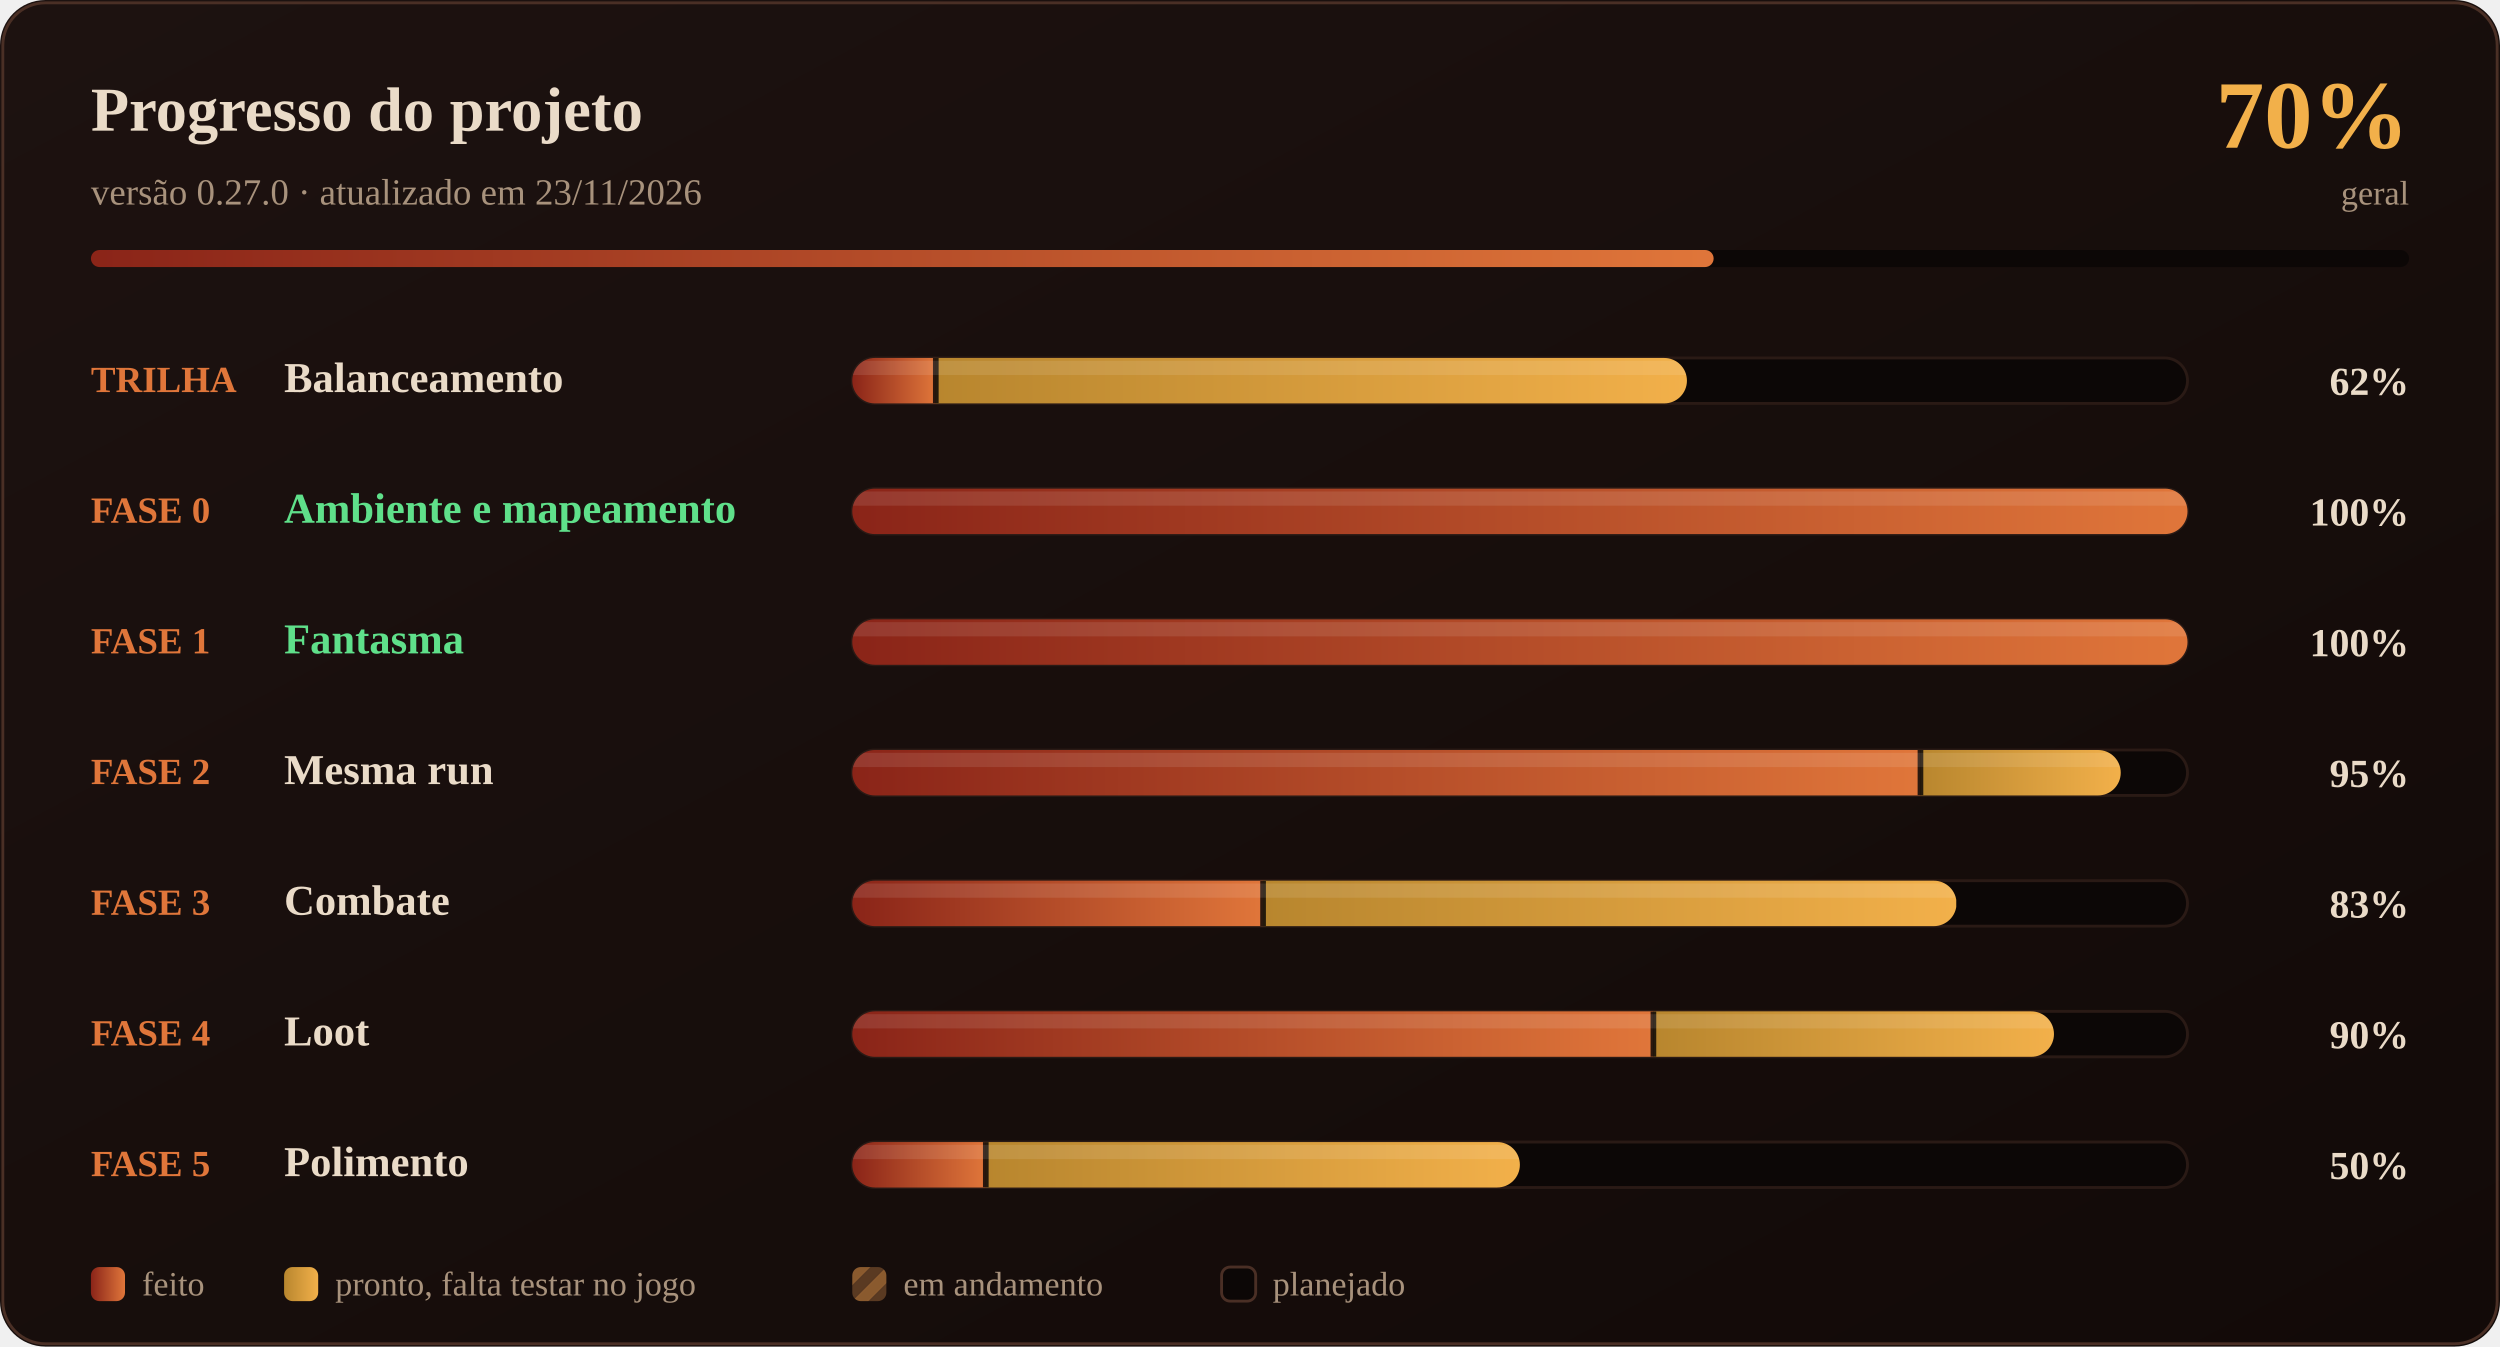
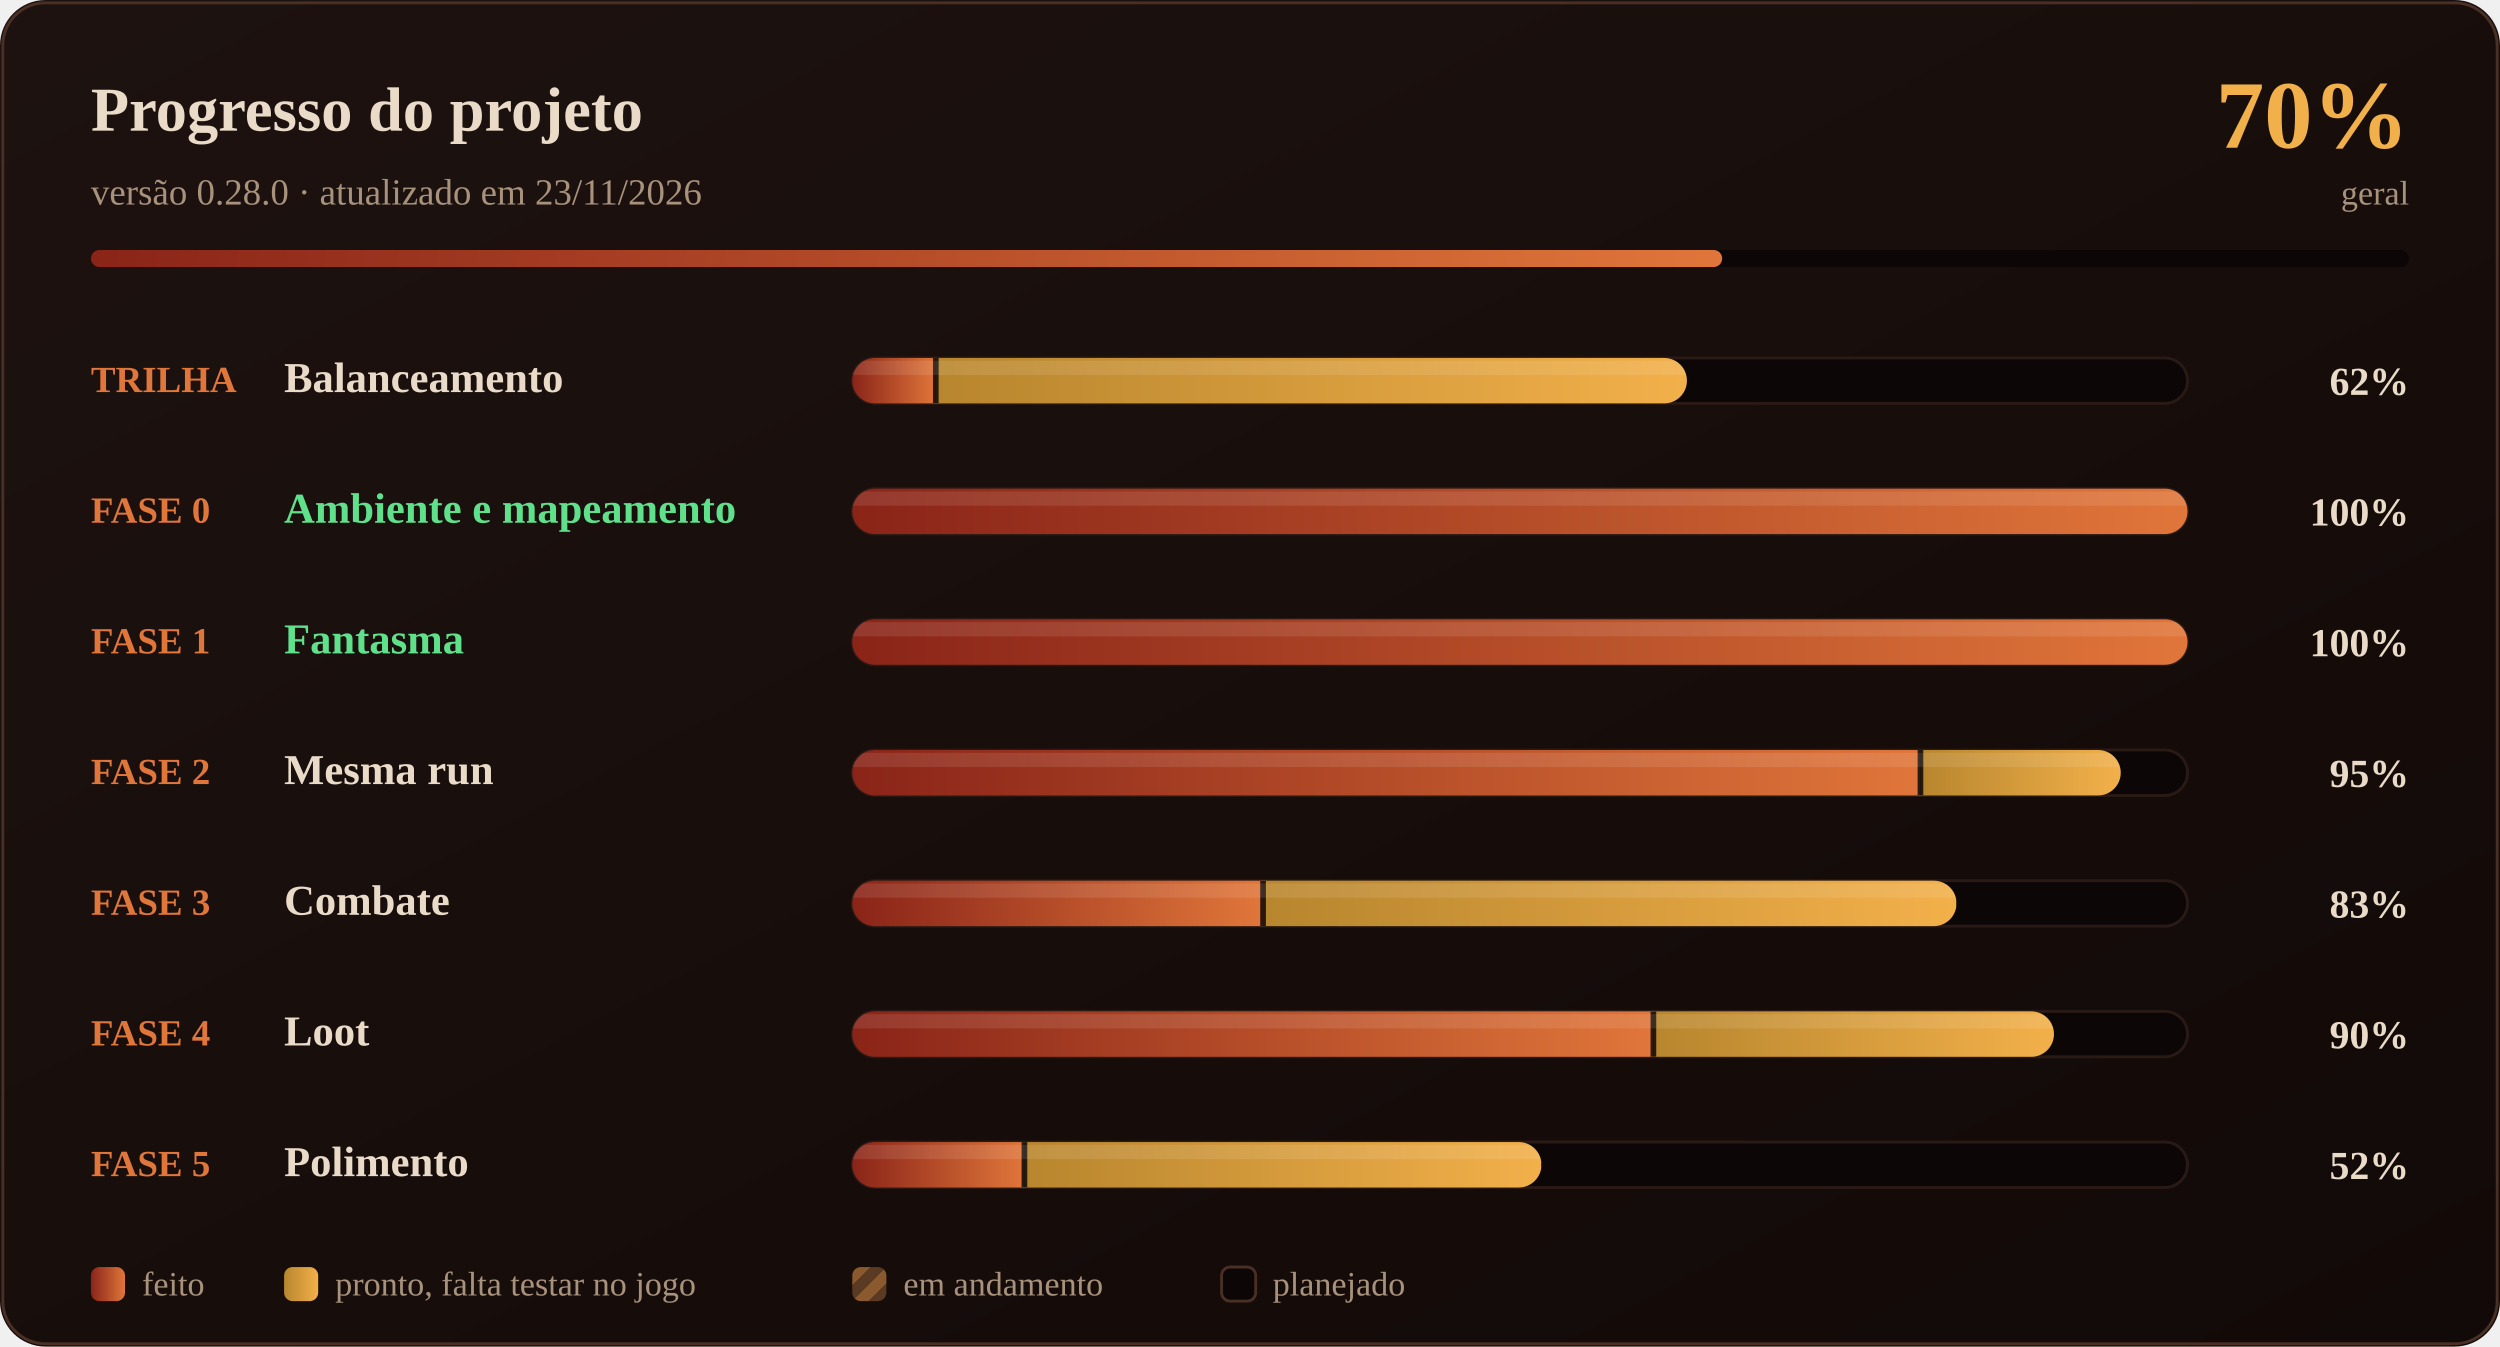
<svg xmlns="http://www.w3.org/2000/svg" width="880" height="474" viewBox="0 0 880 474" font-family="Georgia, 'Times New Roman', serif">
  <defs>
    <linearGradient id="fundo" x1="0" y1="0" x2="1" y2="1">
      <stop offset="0" stop-color="#1d1210" />
      <stop offset="1" stop-color="#120a08" />
    </linearGradient>
    <linearGradient id="fogo" x1="0" y1="0" x2="1" y2="0">
      <stop offset="0" stop-color="#8a2418" />
      <stop offset="1" stop-color="#e0763a" />
    </linearGradient>
    <linearGradient id="teste" x1="0" y1="0" x2="1" y2="0">
      <stop offset="0" stop-color="#b8862e" />
      <stop offset="1" stop-color="#f2b04a" />
    </linearGradient>
    <pattern id="andamento" width="8" height="8" patternUnits="userSpaceOnUse" patternTransform="rotate(45)">
      <rect width="8" height="8" fill="#5a3a22" />
      <rect width="4" height="8" fill="#8a5a2e" />
    </pattern>
  </defs>
  <rect width="880" height="474" rx="16" fill="url(#fundo)" />
  <rect x="1" y="1" width="878" height="472" rx="15" fill="none" stroke="#4a2f25" />
  <text x="32" y="46" fill="#eadbc8" font-size="22" font-weight="700">Progresso do projeto</text>
-   <text x="32" y="72" fill="#a8927c" font-size="13">versão 0.27.0 · atualizado em 23/11/2026</text>
+   <text x="32" y="72" fill="#a8927c" font-size="13">versão 0.28.0 · atualizado em 23/11/2026</text>
  <text x="848" y="52" fill="#f2b04a" font-size="34" font-weight="800" text-anchor="end">70%</text>
  <text x="848" y="72" fill="#a8927c" font-size="12" text-anchor="end">geral</text>
  <rect x="32" y="88" width="816" height="6" rx="3" fill="#0c0706" />
-   <rect x="32" y="88" width="571.2" height="6" rx="3" fill="url(#fogo)" />
+   <rect x="32" y="88" width="574.2" height="6" rx="3" fill="url(#fogo)" />
  <text x="32" y="138" fill="#e0763a" font-size="13" font-weight="700">TRILHA</text>
  <text x="100" y="138" fill="#eadbc8" font-size="15" font-weight="600">Balanceamento</text>
  <rect x="300" y="126" width="470" height="16" rx="8" fill="#0c0706" stroke="#2a1a15" />
  <clipPath id="barra0">
    <rect x="300" y="126" width="293.8" height="16" rx="8" />
  </clipPath>
  <g clip-path="url(#barra0)">
    <rect x="300.0" y="126" width="29.4" height="16" fill="url(#fogo)" />
    <rect x="329.4" y="126" width="264.4" height="16" fill="url(#teste)" />
    <rect x="328.4" y="126" width="2" height="16" fill="#0c0706" opacity="0.85" />
    <rect x="300" y="127" width="293.8" height="5" fill="#fff" opacity="0.10" />
  </g>
  <text x="848" y="139" fill="#eadbc8" font-size="14" font-weight="700" text-anchor="end">62%</text>
  <text x="32" y="184" fill="#e0763a" font-size="13" font-weight="700">FASE 0</text>
  <text x="100" y="184" fill="#5fe08a" font-size="15" font-weight="600">Ambiente e mapeamento</text>
  <rect x="300" y="172" width="470" height="16" rx="8" fill="#0c0706" stroke="#2a1a15" />
  <clipPath id="barra1">
    <rect x="300" y="172" width="470.0" height="16" rx="8" />
  </clipPath>
  <g clip-path="url(#barra1)">
    <rect x="300.0" y="172" width="470.0" height="16" fill="url(#fogo)" />
    <rect x="300" y="173" width="470.0" height="5" fill="#fff" opacity="0.10" />
  </g>
  <text x="848" y="185" fill="#eadbc8" font-size="14" font-weight="700" text-anchor="end">100%</text>
  <text x="32" y="230" fill="#e0763a" font-size="13" font-weight="700">FASE 1</text>
  <text x="100" y="230" fill="#5fe08a" font-size="15" font-weight="600">Fantasma</text>
  <rect x="300" y="218" width="470" height="16" rx="8" fill="#0c0706" stroke="#2a1a15" />
  <clipPath id="barra2">
    <rect x="300" y="218" width="470.0" height="16" rx="8" />
  </clipPath>
  <g clip-path="url(#barra2)">
    <rect x="300.0" y="218" width="470.0" height="16" fill="url(#fogo)" />
    <rect x="300" y="219" width="470.0" height="5" fill="#fff" opacity="0.10" />
  </g>
  <text x="848" y="231" fill="#eadbc8" font-size="14" font-weight="700" text-anchor="end">100%</text>
  <text x="32" y="276" fill="#e0763a" font-size="13" font-weight="700">FASE 2</text>
  <text x="100" y="276" fill="#eadbc8" font-size="15" font-weight="600">Mesma run</text>
  <rect x="300" y="264" width="470" height="16" rx="8" fill="#0c0706" stroke="#2a1a15" />
  <clipPath id="barra3">
    <rect x="300" y="264" width="446.5" height="16" rx="8" />
  </clipPath>
  <g clip-path="url(#barra3)">
    <rect x="300.0" y="264" width="376.0" height="16" fill="url(#fogo)" />
    <rect x="676.0" y="264" width="70.5" height="16" fill="url(#teste)" />
    <rect x="675.0" y="264" width="2" height="16" fill="#0c0706" opacity="0.85" />
    <rect x="300" y="265" width="446.5" height="5" fill="#fff" opacity="0.10" />
  </g>
  <text x="848" y="277" fill="#eadbc8" font-size="14" font-weight="700" text-anchor="end">95%</text>
  <text x="32" y="322" fill="#e0763a" font-size="13" font-weight="700">FASE 3</text>
  <text x="100" y="322" fill="#eadbc8" font-size="15" font-weight="600">Combate</text>
  <rect x="300" y="310" width="470" height="16" rx="8" fill="#0c0706" stroke="#2a1a15" />
  <clipPath id="barra4">
    <rect x="300" y="310" width="388.7" height="16" rx="8" />
  </clipPath>
  <g clip-path="url(#barra4)">
    <rect x="300.0" y="310" width="144.6" height="16" fill="url(#fogo)" />
    <rect x="444.6" y="310" width="244.0" height="16" fill="url(#teste)" />
    <rect x="443.6" y="310" width="2" height="16" fill="#0c0706" opacity="0.85" />
    <rect x="300" y="311" width="388.7" height="5" fill="#fff" opacity="0.10" />
  </g>
  <text x="848" y="323" fill="#eadbc8" font-size="14" font-weight="700" text-anchor="end">83%</text>
  <text x="32" y="368" fill="#e0763a" font-size="13" font-weight="700">FASE 4</text>
  <text x="100" y="368" fill="#eadbc8" font-size="15" font-weight="600">Loot</text>
  <rect x="300" y="356" width="470" height="16" rx="8" fill="#0c0706" stroke="#2a1a15" />
  <clipPath id="barra5">
    <rect x="300" y="356" width="423.0" height="16" rx="8" />
  </clipPath>
  <g clip-path="url(#barra5)">
    <rect x="300.0" y="356" width="282.0" height="16" fill="url(#fogo)" />
    <rect x="582.0" y="356" width="141.0" height="16" fill="url(#teste)" />
    <rect x="581.0" y="356" width="2" height="16" fill="#0c0706" opacity="0.85" />
    <rect x="300" y="357" width="423.0" height="5" fill="#fff" opacity="0.10" />
  </g>
  <text x="848" y="369" fill="#eadbc8" font-size="14" font-weight="700" text-anchor="end">90%</text>
  <text x="32" y="414" fill="#e0763a" font-size="13" font-weight="700">FASE 5</text>
  <text x="100" y="414" fill="#eadbc8" font-size="15" font-weight="600">Polimento</text>
  <rect x="300" y="402" width="470" height="16" rx="8" fill="#0c0706" stroke="#2a1a15" />
  <clipPath id="barra6">
-     <rect x="300" y="402" width="235.0" height="16" rx="8" />
+     <rect x="300" y="402" width="242.6" height="16" rx="8" />
  </clipPath>
  <g clip-path="url(#barra6)">
-     <rect x="300.0" y="402" width="47.0" height="16" fill="url(#fogo)" />
-     <rect x="347.0" y="402" width="188.0" height="16" fill="url(#teste)" />
-     <rect x="346.0" y="402" width="2" height="16" fill="#0c0706" opacity="0.85" />
-     <rect x="300" y="403" width="235.0" height="5" fill="#fff" opacity="0.10" />
+     <rect x="300.0" y="402" width="60.6" height="16" fill="url(#fogo)" />
+     <rect x="360.6" y="402" width="181.9" height="16" fill="url(#teste)" />
+     <rect x="359.6" y="402" width="2" height="16" fill="#0c0706" opacity="0.85" />
+     <rect x="300" y="403" width="242.6" height="5" fill="#fff" opacity="0.10" />
  </g>
-   <text x="848" y="415" fill="#eadbc8" font-size="14" font-weight="700" text-anchor="end">50%</text>
+   <text x="848" y="415" fill="#eadbc8" font-size="14" font-weight="700" text-anchor="end">52%</text>
  <rect x="32" y="446" width="12" height="12" rx="3" fill="url(#fogo)" />
  <text x="50" y="456" fill="#a8927c" font-size="12">feito</text>
  <rect x="100" y="446" width="12" height="12" rx="3" fill="url(#teste)" />
  <text x="118" y="456" fill="#a8927c" font-size="12">pronto, falta testar no jogo</text>
  <rect x="300" y="446" width="12" height="12" rx="3" fill="url(#andamento)" />
  <text x="318" y="456" fill="#a8927c" font-size="12">em andamento</text>
  <rect x="430" y="446" width="12" height="12" rx="3" fill="#0c0706" stroke="#4a2f25" />
  <text x="448" y="456" fill="#a8927c" font-size="12">planejado</text>
</svg>
